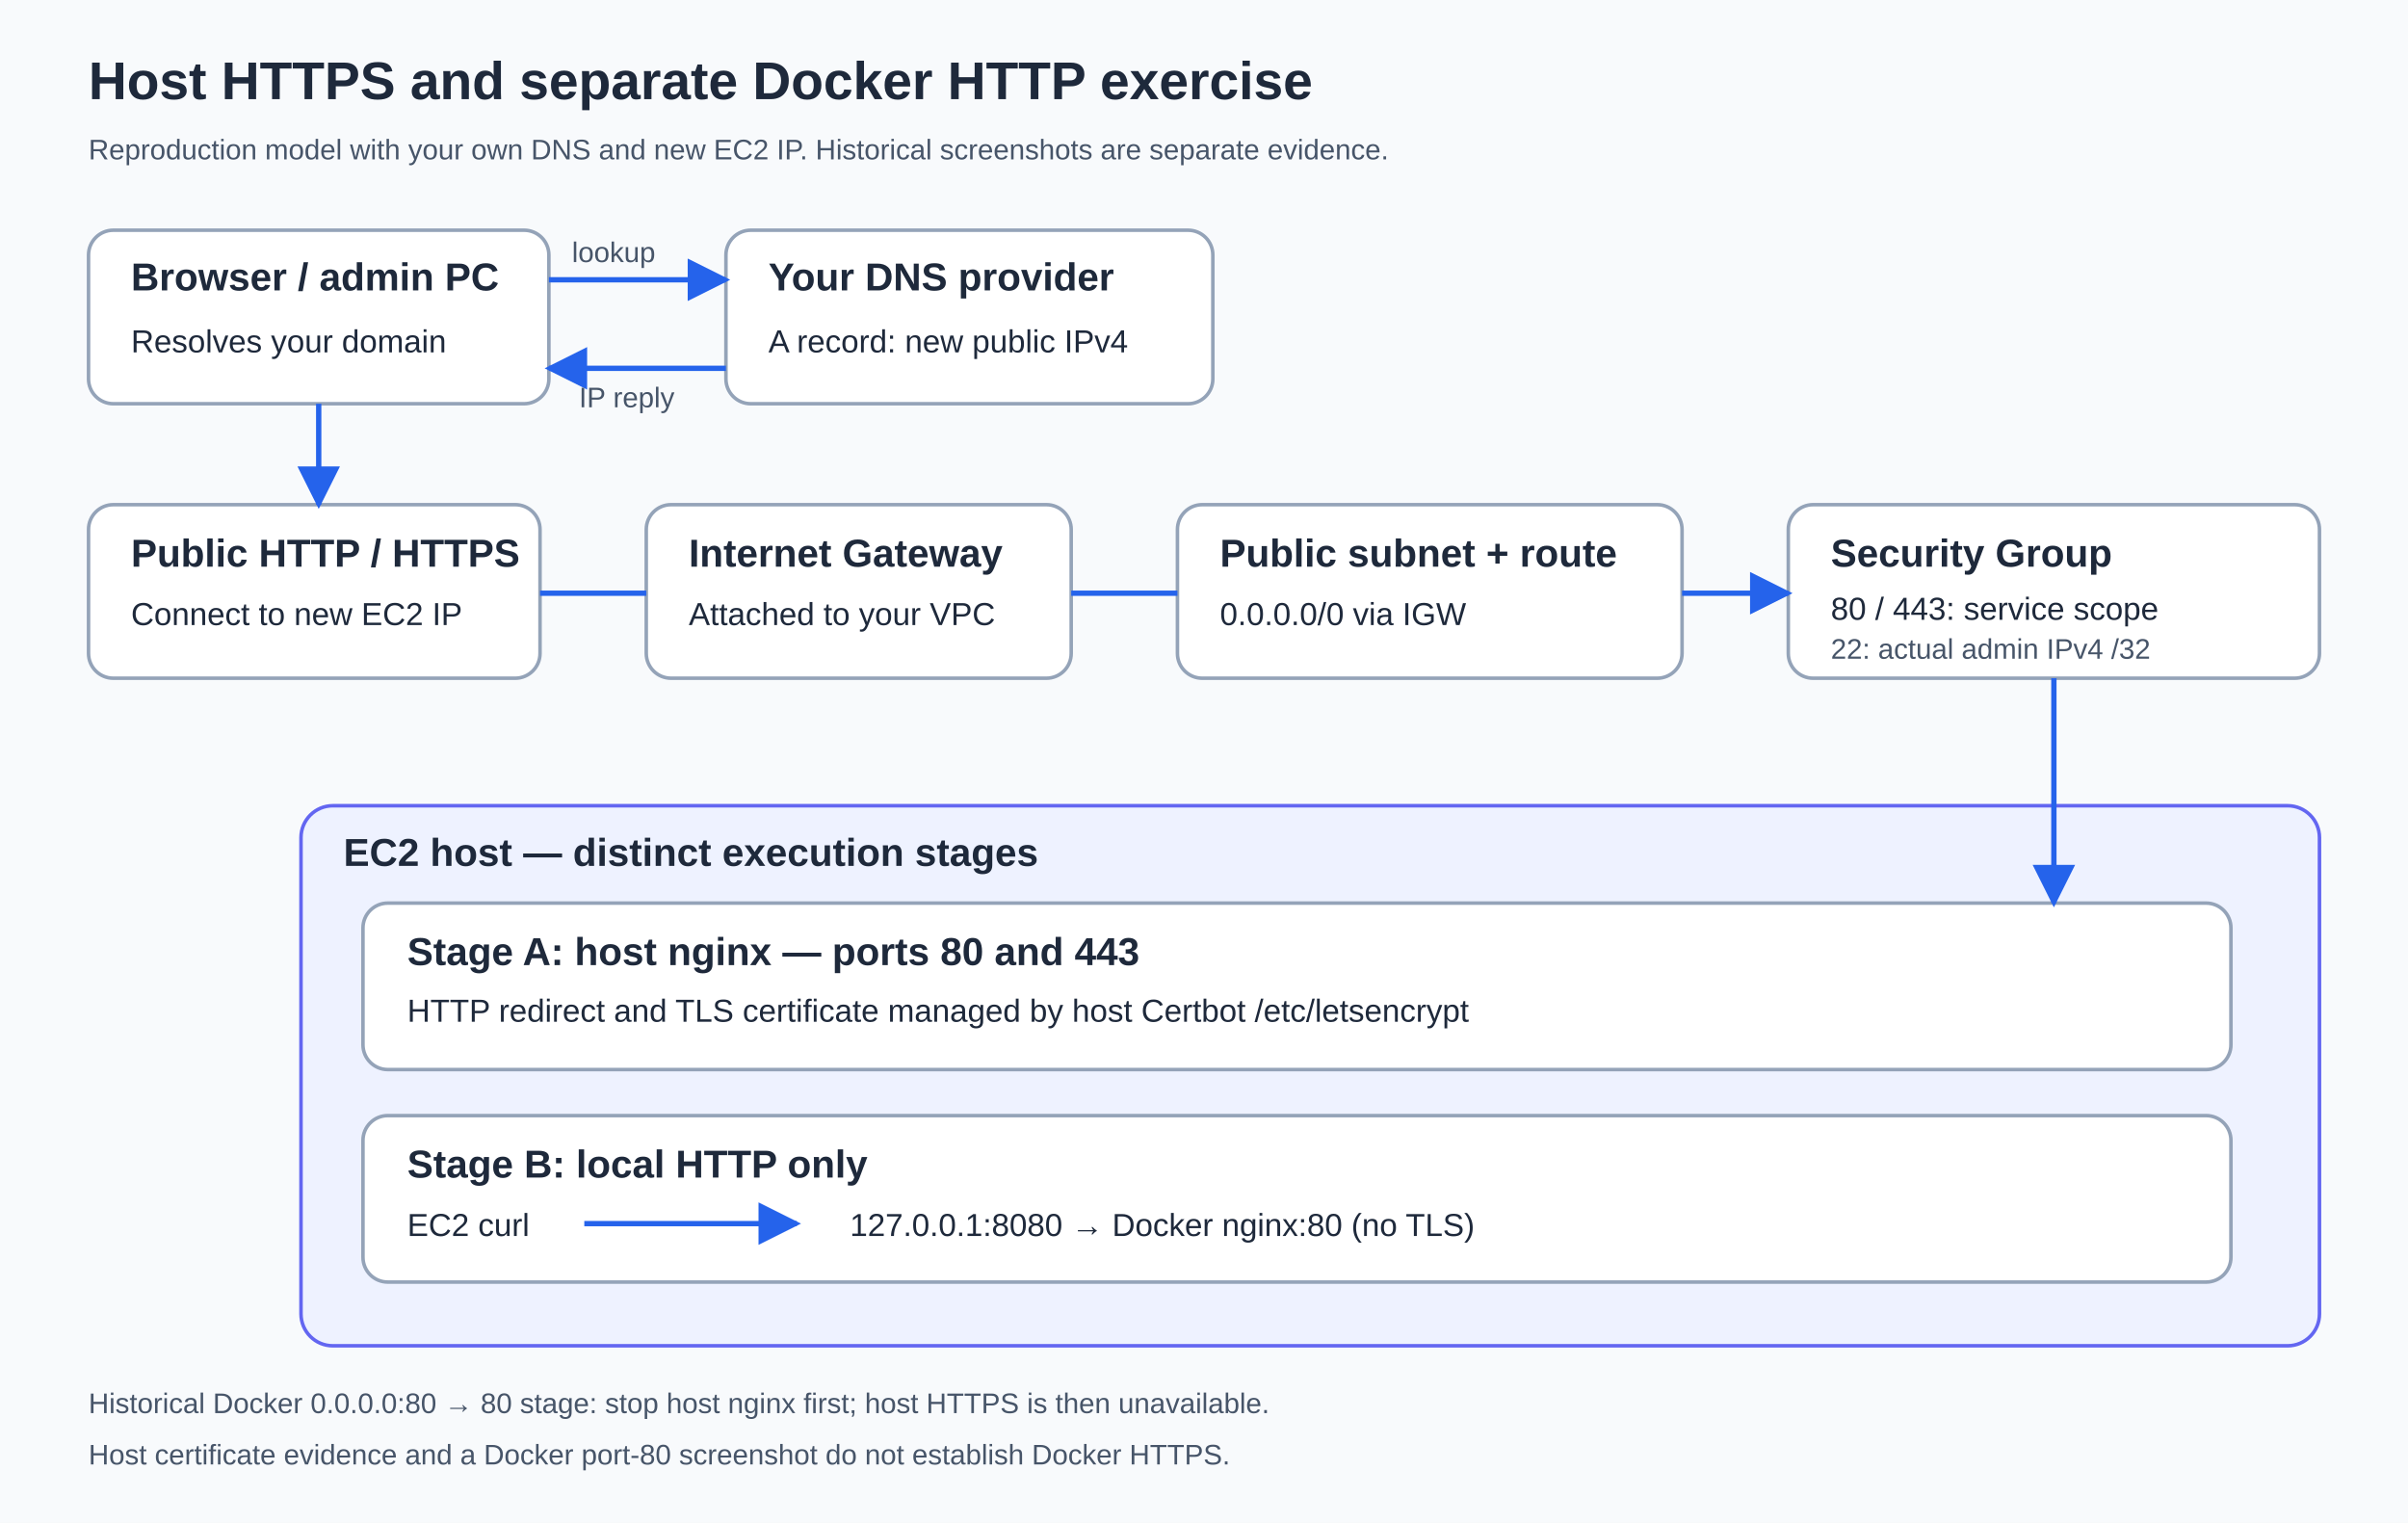
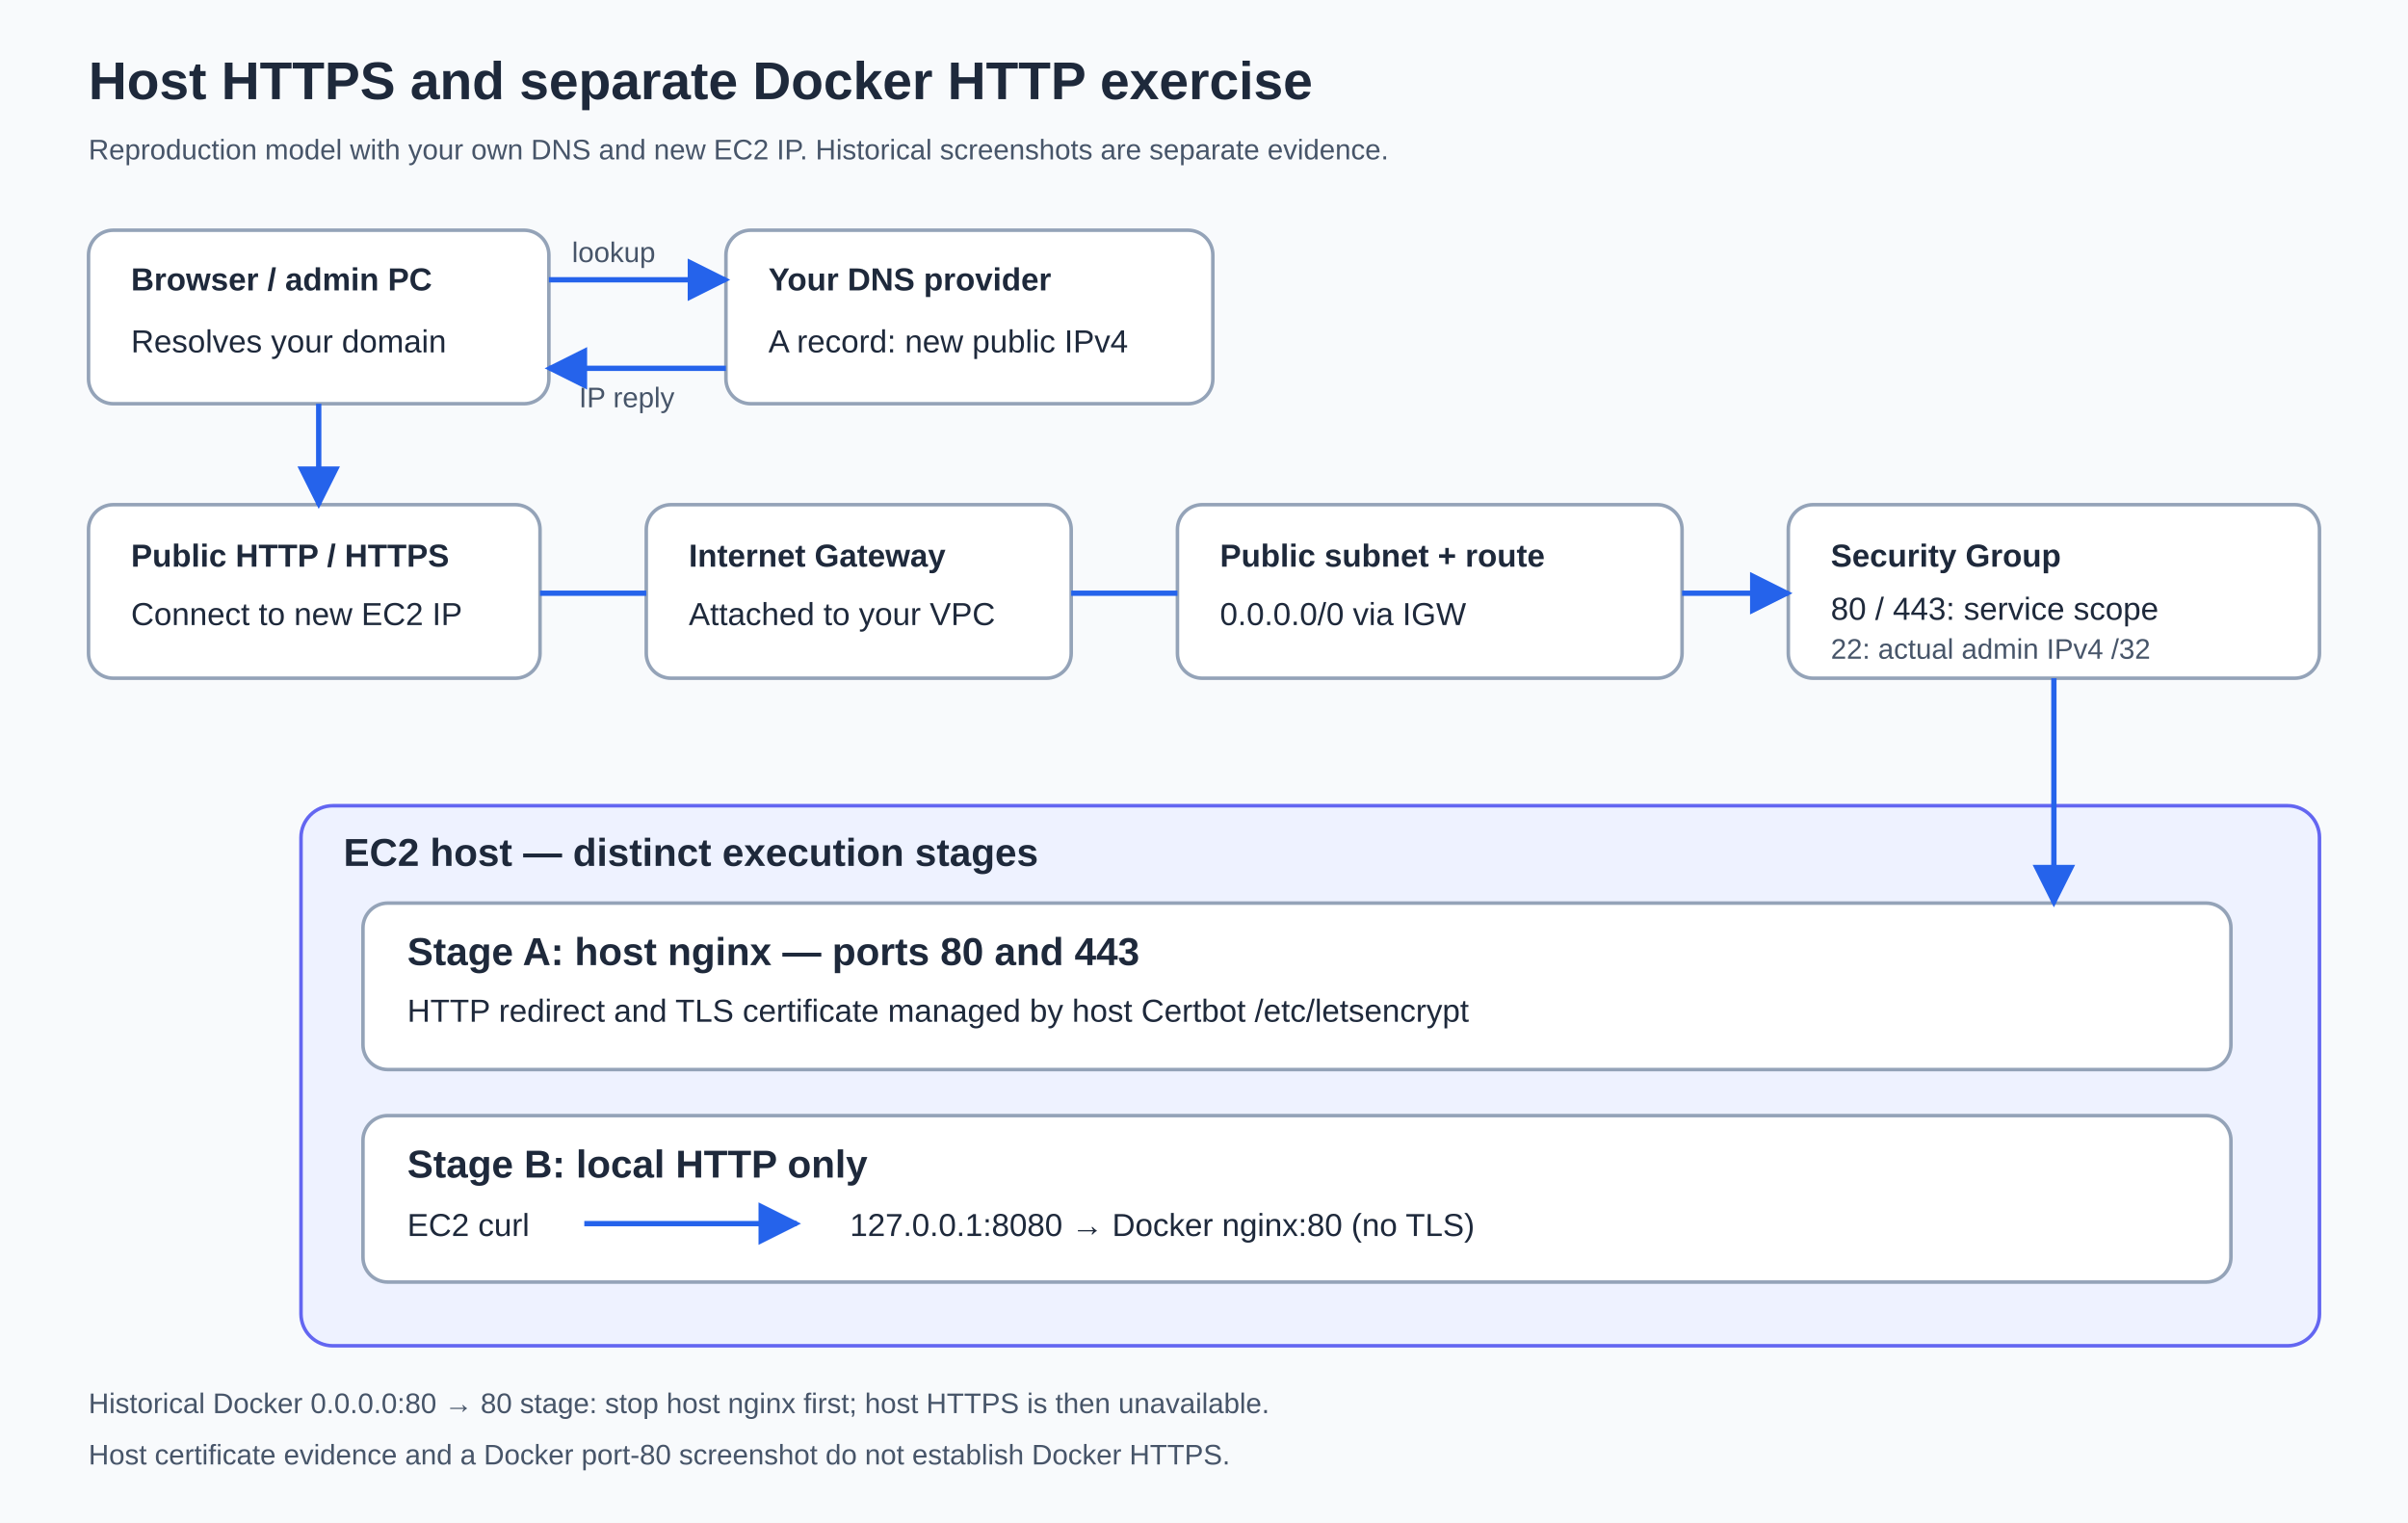
<svg xmlns="http://www.w3.org/2000/svg" width="1360" height="860" viewBox="0 0 1360 860" role="img" aria-labelledby="title desc">
  <defs>
    <marker id="arrow" viewBox="0 0 10 10" refX="9" refY="5" markerWidth="8" markerHeight="8" orient="auto-start-reverse">
      <path d="M0 0 L10 5 L0 10 Z" fill="#2563eb" />
    </marker>
    <style>
      text { font-family: system-ui, -apple-system, "Segoe UI", Arial, sans-serif; fill: #1e293b; }
      .title { font-size: 30px; font-weight: 700; }
      .heading { font-size: 22px; font-weight: 700; }
+       .node-heading { font-size: 18px; font-weight: 700; }
      .body { font-size: 18px; }
      .small { font-size: 16px; fill: #475569; }
      .box { fill: #fff; stroke: #94a3b8; stroke-width: 2; rx: 14; }
      .line { fill: none; stroke: #2563eb; stroke-width: 3; marker-end: url(#arrow); }
    </style>
  </defs>
  <rect width="1360" height="860" fill="#f8fafc" />
  <text class="title" x="50" y="56">Host HTTPS and separate Docker HTTP exercise</text>
  <text class="small" x="50" y="90">Reproduction model with your own DNS and new EC2 IP. Historical screenshots are separate evidence.</text>
  <rect class="box" x="50" y="130" width="260" height="98" />
-   <text class="heading" x="74" y="164">Browser / admin PC</text>
+   <text class="node-heading" x="74" y="164">Browser / admin PC</text>
  <text class="body" x="74" y="199">Resolves your domain</text>
  <rect class="box" x="410" y="130" width="275" height="98" />
-   <text class="heading" x="434" y="164">Your DNS provider</text>
+   <text class="node-heading" x="434" y="164">Your DNS provider</text>
  <text class="body" x="434" y="199">A record: new public IPv4</text>
  <path class="line" d="M310 158 H410" />
  <path class="line" d="M410 208 H310" />
  <text class="small" x="323" y="148">lookup</text>
  <text class="small" x="327" y="230">IP reply</text>
  <rect class="box" x="50" y="285" width="255" height="98" />
-   <text class="heading" x="74" y="320">Public HTTP / HTTPS</text>
+   <text class="node-heading" x="74" y="320">Public HTTP / HTTPS</text>
  <text class="body" x="74" y="353">Connect to new EC2 IP</text>
  <path class="line" d="M180 228 V285" />
  <rect class="box" x="365" y="285" width="240" height="98" />
-   <text class="heading" x="389" y="320">Internet Gateway</text>
+   <text class="node-heading" x="389" y="320">Internet Gateway</text>
  <text class="body" x="389" y="353">Attached to your VPC</text>
  <rect class="box" x="665" y="285" width="285" height="98" />
-   <text class="heading" x="689" y="320">Public subnet + route</text>
+   <text class="node-heading" x="689" y="320">Public subnet + route</text>
  <text class="body" x="689" y="353">0.0.0.0/0 via IGW</text>
  <rect class="box" x="1010" y="285" width="300" height="98" />
-   <text class="heading" x="1034" y="320">Security Group</text>
+   <text class="node-heading" x="1034" y="320">Security Group</text>
  <text class="body" x="1034" y="350">80 / 443: service scope</text>
  <text class="small" x="1034" y="372">22: actual admin IPv4 /32</text>
  <path class="line" d="M305 335 H365 M605 335 H665 M950 335 H1010" />
  <rect x="170" y="455" width="1140" height="305" rx="18" fill="#eef2ff" stroke="#6366f1" stroke-width="2" />
  <text class="heading" x="194" y="489">EC2 host — distinct execution stages</text>
  <rect class="box" x="205" y="510" width="1055" height="94" />
  <text class="heading" x="230" y="545">Stage A: host nginx — ports 80 and 443</text>
  <text class="body" x="230" y="577">HTTP redirect and TLS certificate managed by host Certbot /etc/letsencrypt</text>
  <path class="line" d="M1160 383 V510" />
  <rect class="box" x="205" y="630" width="1055" height="94" />
  <text class="heading" x="230" y="665">Stage B: local HTTP only</text>
  <text class="body" x="230" y="698">EC2 curl</text>
  <path class="line" d="M330 691 H450" />
  <text class="body" x="480" y="698">127.0.0.1:8080 → Docker nginx:80 (no TLS)</text>
  <text class="small" x="50" y="798">Historical Docker 0.0.0.0:80 → 80 stage: stop host nginx first; host HTTPS is then unavailable.</text>
  <text class="small" x="50" y="827">Host certificate evidence and a Docker port-80 screenshot do not establish Docker HTTPS.</text>
</svg>
